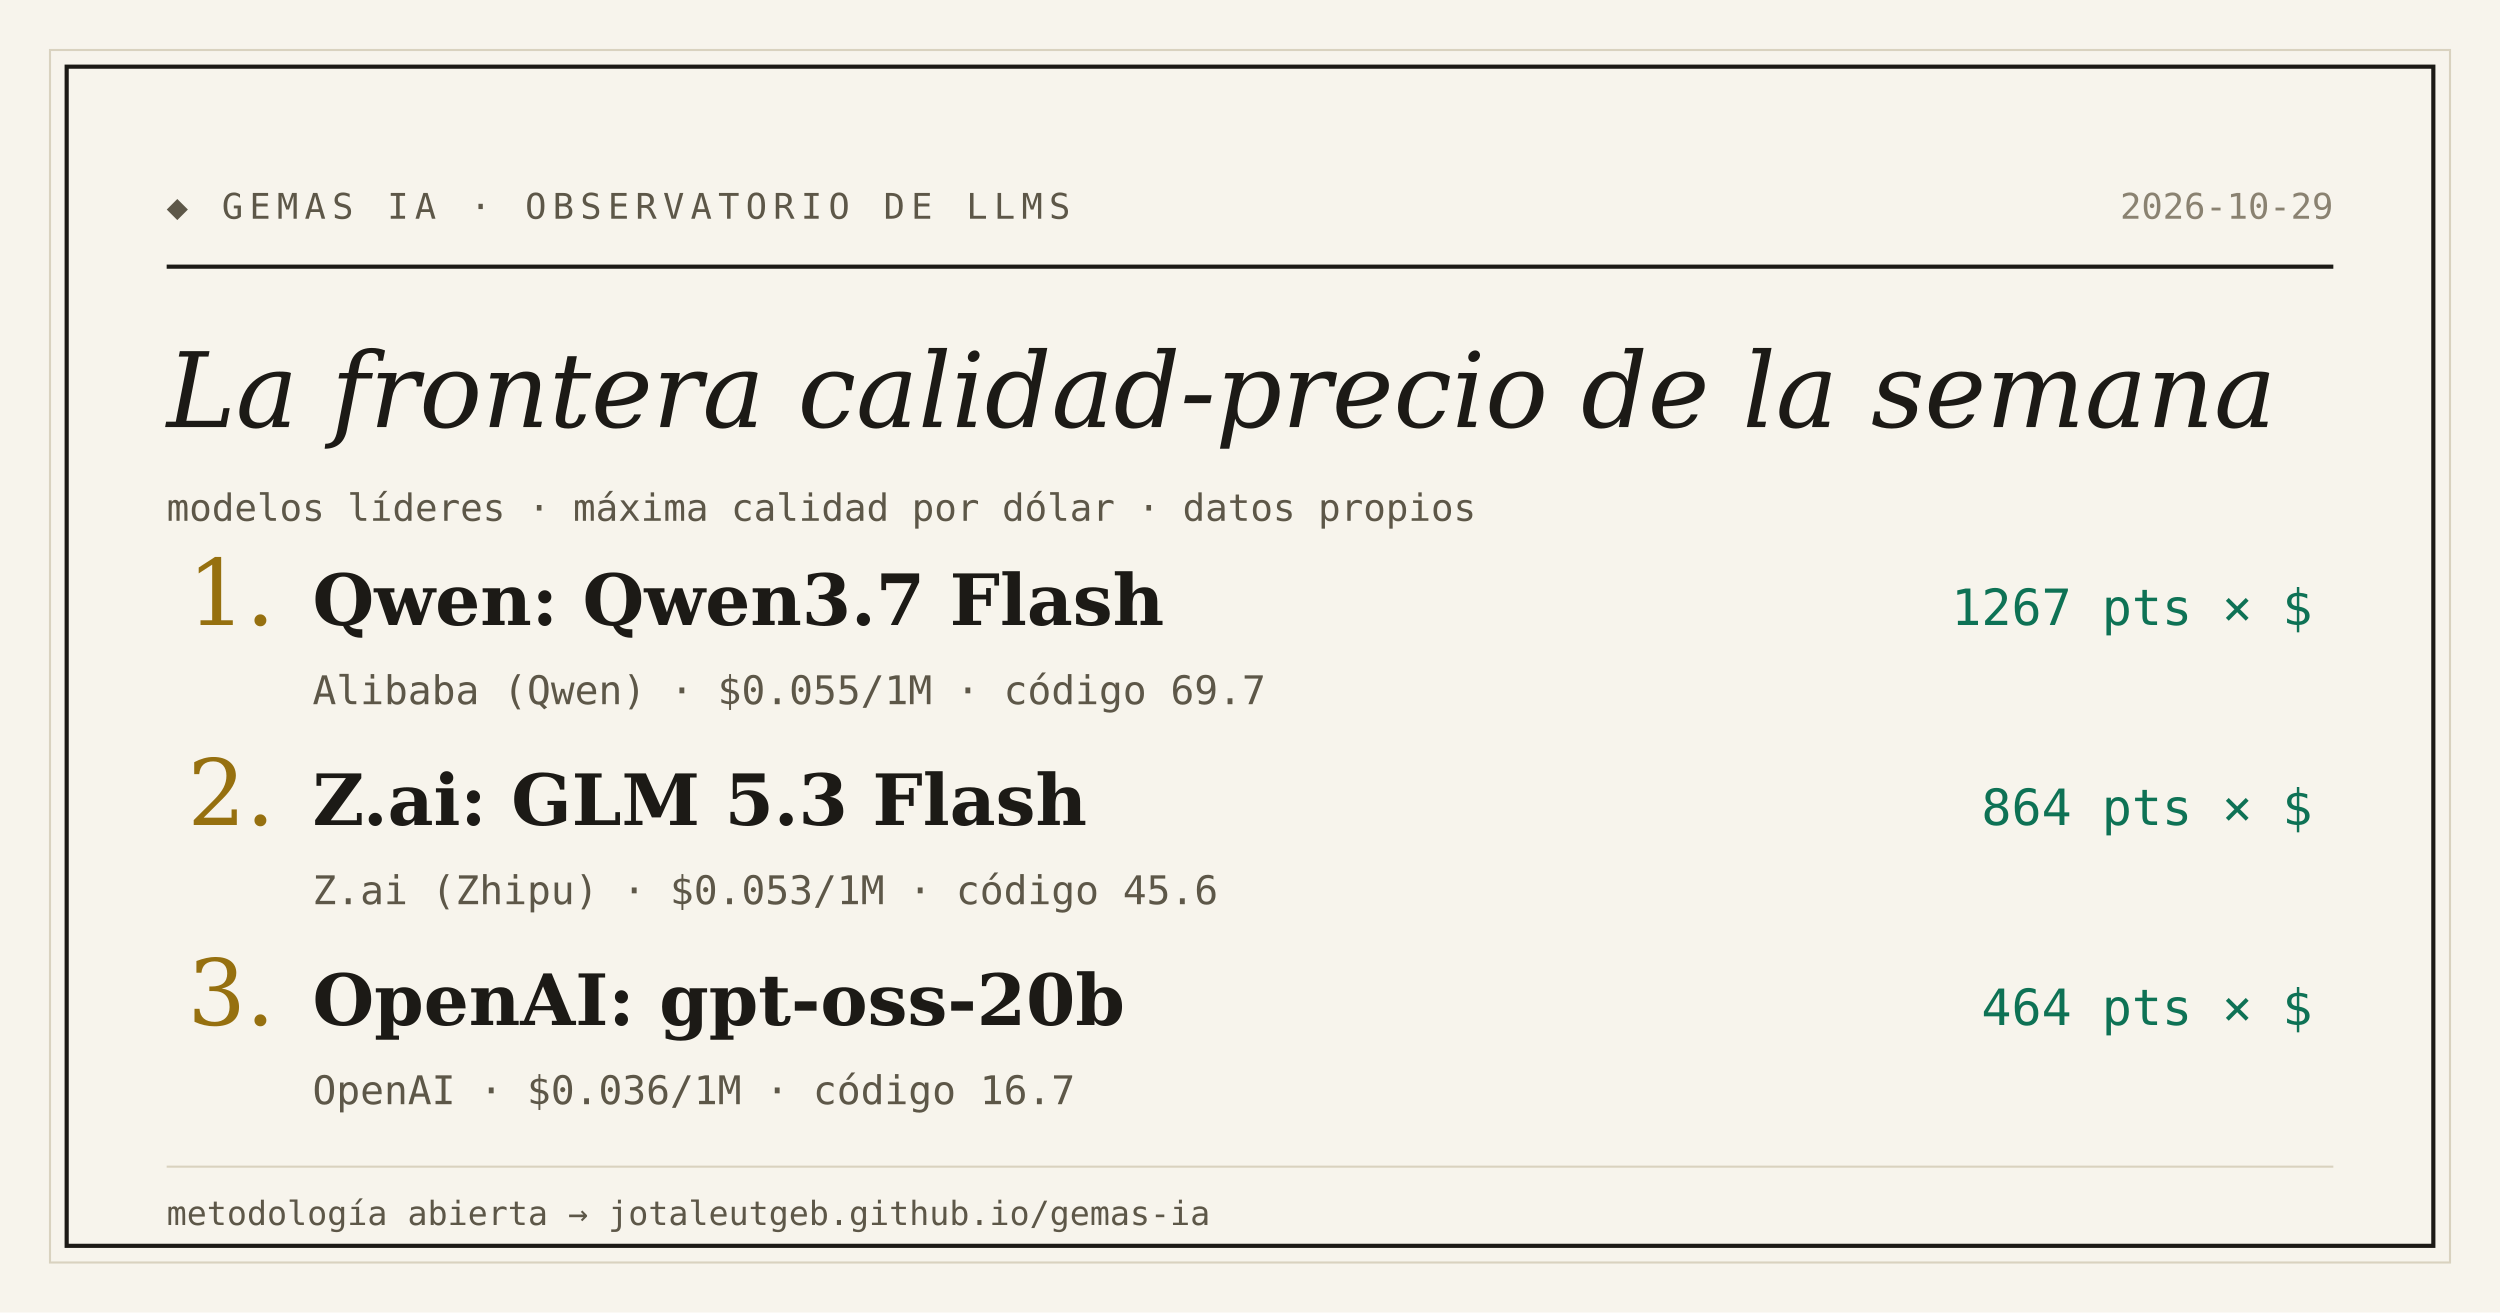
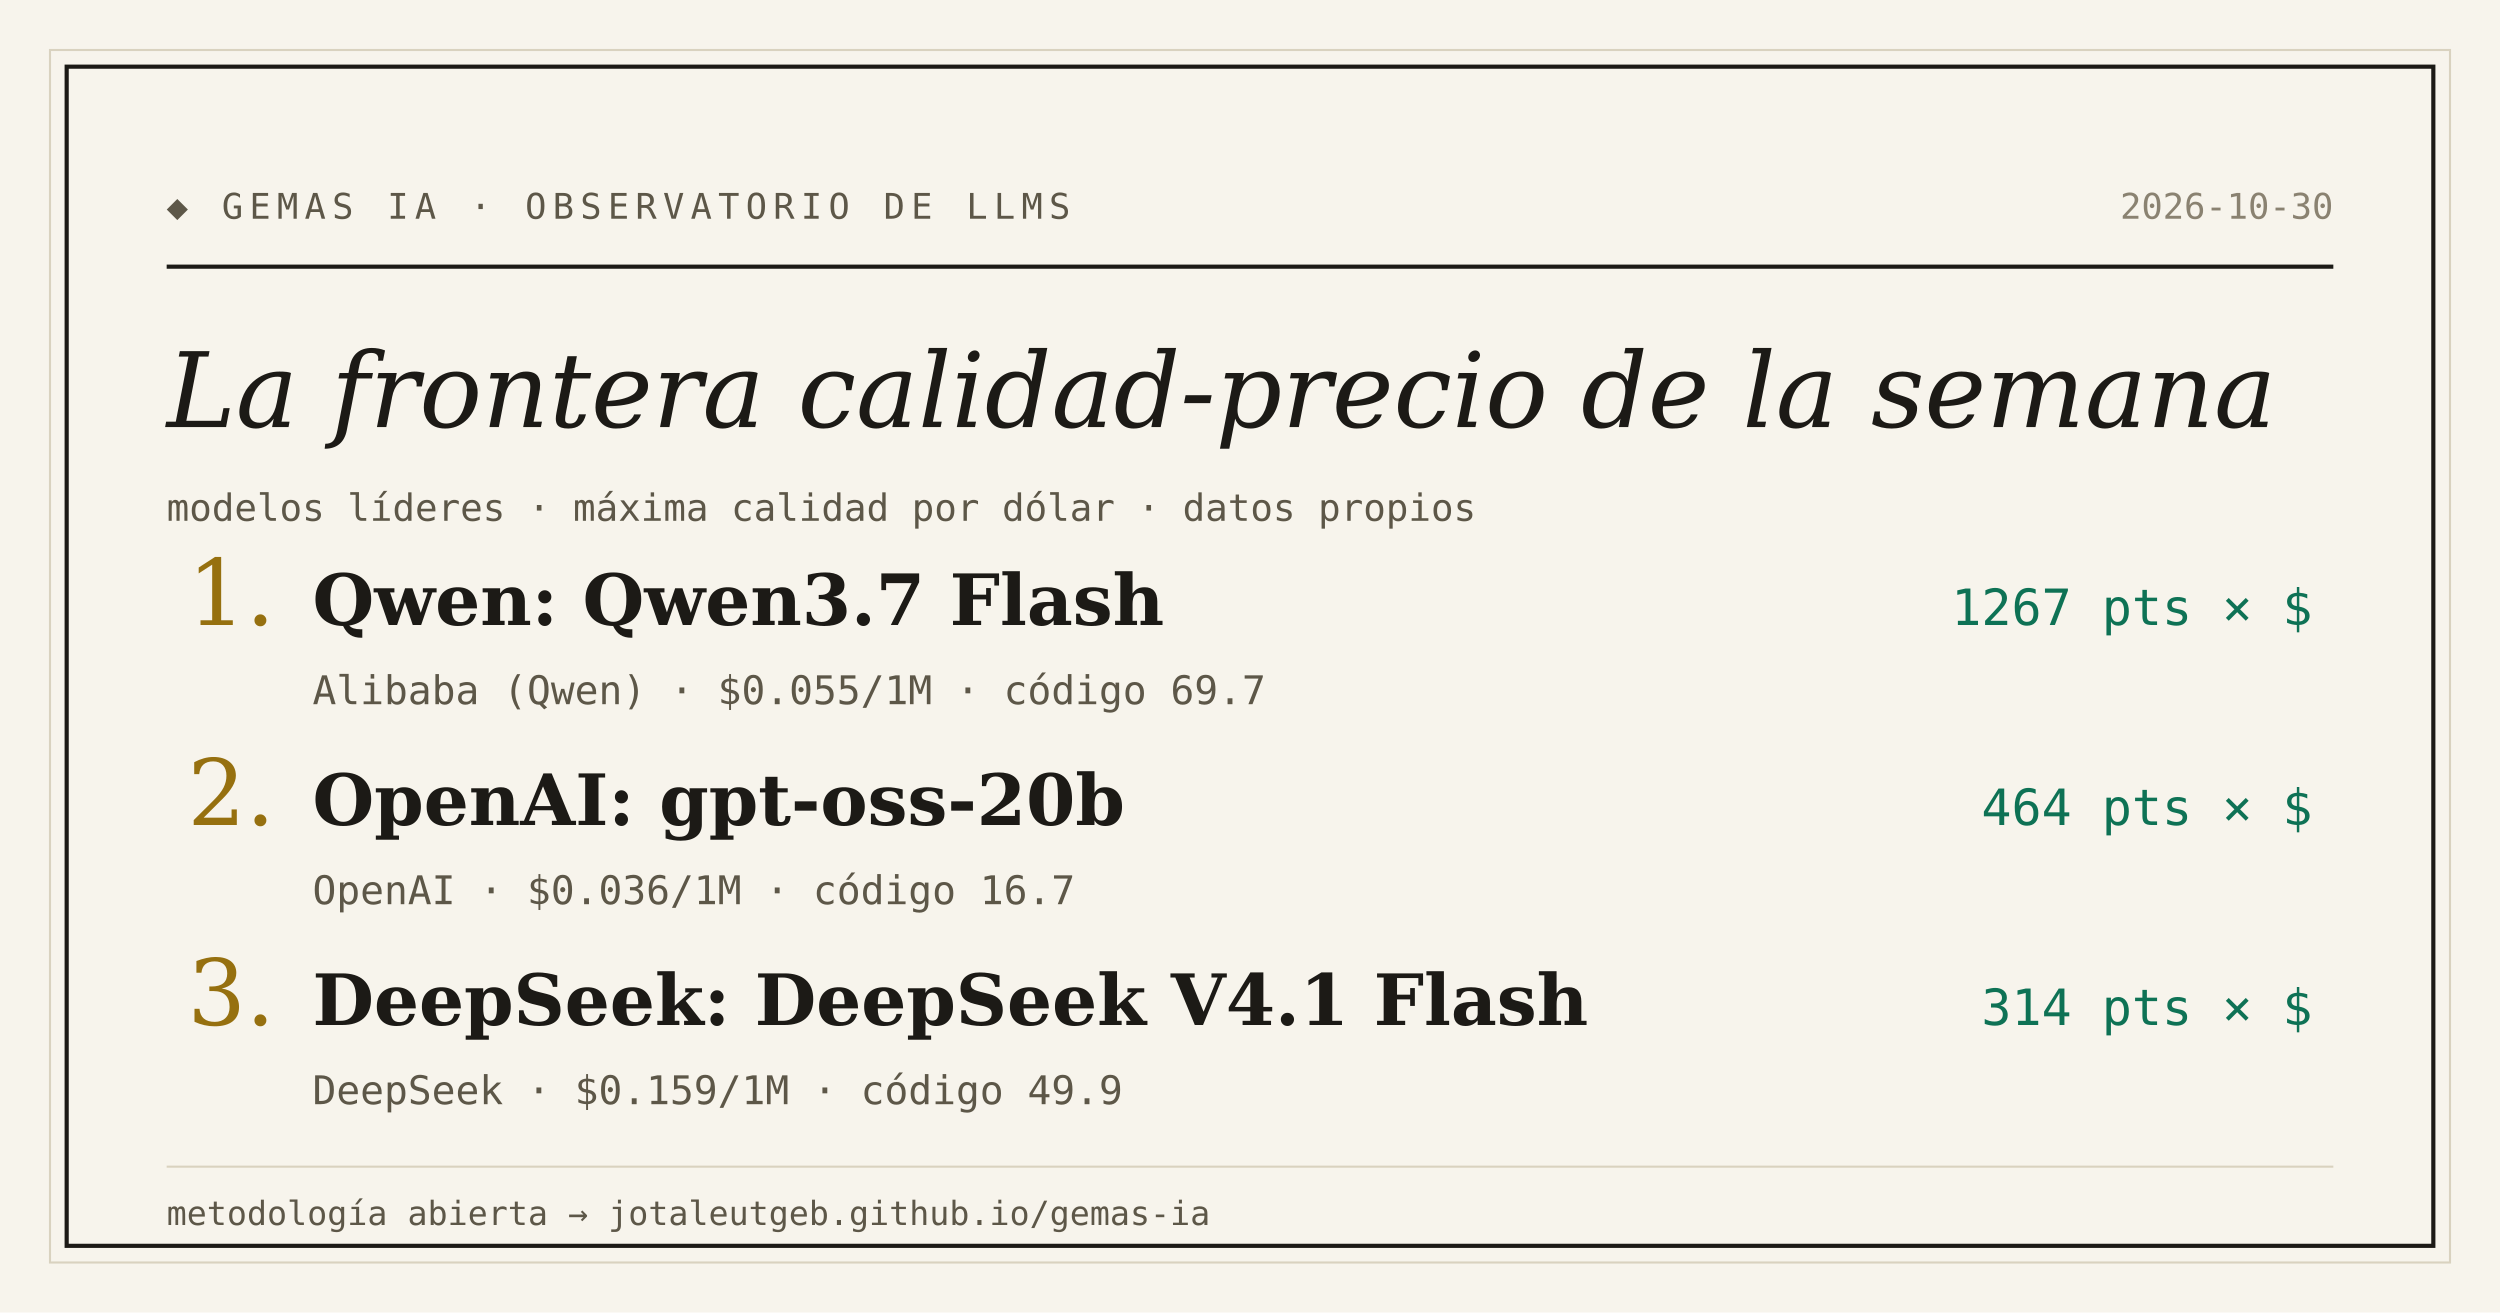
<svg xmlns="http://www.w3.org/2000/svg" width="1200" height="630" viewBox="0 0 1200 630">
  <rect width="1200" height="630" fill="#f7f4ec" />
  <rect x="24" y="24" width="1152" height="582" fill="none" stroke="#d9d2bf" stroke-width="1" />
  <rect x="32" y="32" width="1136" height="566" fill="none" stroke="#1c1a16" stroke-width="2" />
  <text x="80" y="105" font-family="'DejaVu Sans Mono', Consolas, monospace" font-size="17" letter-spacing="3" fill="#5d5748">◆ GEMAS IA · OBSERVATORIO DE LLMS</text>
-   <text x="1120" y="105" text-anchor="end" font-family="'DejaVu Sans Mono', Consolas, monospace" font-size="17" fill="#8a8271">2026-10-29</text>
+   <text x="1120" y="105" text-anchor="end" font-family="'DejaVu Sans Mono', Consolas, monospace" font-size="17" fill="#8a8271">2026-10-30</text>
  <line x1="80" y1="128" x2="1120" y2="128" stroke="#1c1a16" stroke-width="2" />
  <text x="80" y="205" font-family="Georgia, 'DejaVu Serif', serif" font-size="50" font-style="italic" fill="#1c1a16">La frontera calidad-precio de la semana</text>
  <text x="80" y="250" font-family="'DejaVu Sans Mono', Consolas, monospace" font-size="18" fill="#5d5748">modelos líderes · máxima calidad por dólar · datos propios</text>
  <text x="90" y="300" font-family="Georgia, 'DejaVu Serif', serif" font-size="44" fill="#96700f">1.</text>
  <text x="150" y="300" font-family="Georgia, 'DejaVu Serif', serif" font-size="34" font-weight="bold" fill="#1c1a16">Qwen: Qwen3.7 Flash</text>
  <text x="1110" y="300" text-anchor="end" font-family="'DejaVu Sans Mono', Consolas, monospace" font-size="24" fill="#0e7255">1267 pts × $</text>
  <text x="150" y="338" font-family="'DejaVu Sans Mono', Consolas, monospace" font-size="19" fill="#5d5748">Alibaba (Qwen) · $0.055/1M · código 69.7</text>
  <text x="90" y="396" font-family="Georgia, 'DejaVu Serif', serif" font-size="44" fill="#96700f">2.</text>
-   <text x="150" y="396" font-family="Georgia, 'DejaVu Serif', serif" font-size="34" font-weight="bold" fill="#1c1a16">Z.ai: GLM 5.3 Flash</text>
-   <text x="1110" y="396" text-anchor="end" font-family="'DejaVu Sans Mono', Consolas, monospace" font-size="24" fill="#0e7255">864 pts × $</text>
-   <text x="150" y="434" font-family="'DejaVu Sans Mono', Consolas, monospace" font-size="19" fill="#5d5748">Z.ai (Zhipu) · $0.053/1M · código 45.6</text>
+   <text x="150" y="396" font-family="Georgia, 'DejaVu Serif', serif" font-size="34" font-weight="bold" fill="#1c1a16">OpenAI: gpt-oss-20b</text>
+   <text x="1110" y="396" text-anchor="end" font-family="'DejaVu Sans Mono', Consolas, monospace" font-size="24" fill="#0e7255">464 pts × $</text>
+   <text x="150" y="434" font-family="'DejaVu Sans Mono', Consolas, monospace" font-size="19" fill="#5d5748">OpenAI · $0.036/1M · código 16.7</text>
  <text x="90" y="492" font-family="Georgia, 'DejaVu Serif', serif" font-size="44" fill="#96700f">3.</text>
-   <text x="150" y="492" font-family="Georgia, 'DejaVu Serif', serif" font-size="34" font-weight="bold" fill="#1c1a16">OpenAI: gpt-oss-20b</text>
-   <text x="1110" y="492" text-anchor="end" font-family="'DejaVu Sans Mono', Consolas, monospace" font-size="24" fill="#0e7255">464 pts × $</text>
-   <text x="150" y="530" font-family="'DejaVu Sans Mono', Consolas, monospace" font-size="19" fill="#5d5748">OpenAI · $0.036/1M · código 16.7</text>
+   <text x="150" y="492" font-family="Georgia, 'DejaVu Serif', serif" font-size="34" font-weight="bold" fill="#1c1a16">DeepSeek: DeepSeek V4.1 Flash</text>
+   <text x="1110" y="492" text-anchor="end" font-family="'DejaVu Sans Mono', Consolas, monospace" font-size="24" fill="#0e7255">314 pts × $</text>
+   <text x="150" y="530" font-family="'DejaVu Sans Mono', Consolas, monospace" font-size="19" fill="#5d5748">DeepSeek · $0.159/1M · código 49.9</text>
  <line x1="80" y1="560" x2="1120" y2="560" stroke="#d9d2bf" stroke-width="1" />
  <text x="80" y="588" font-family="'DejaVu Sans Mono', Consolas, monospace" font-size="16" fill="#5d5748">metodología abierta → jotaleutgeb.github.io/gemas-ia</text>
</svg>
